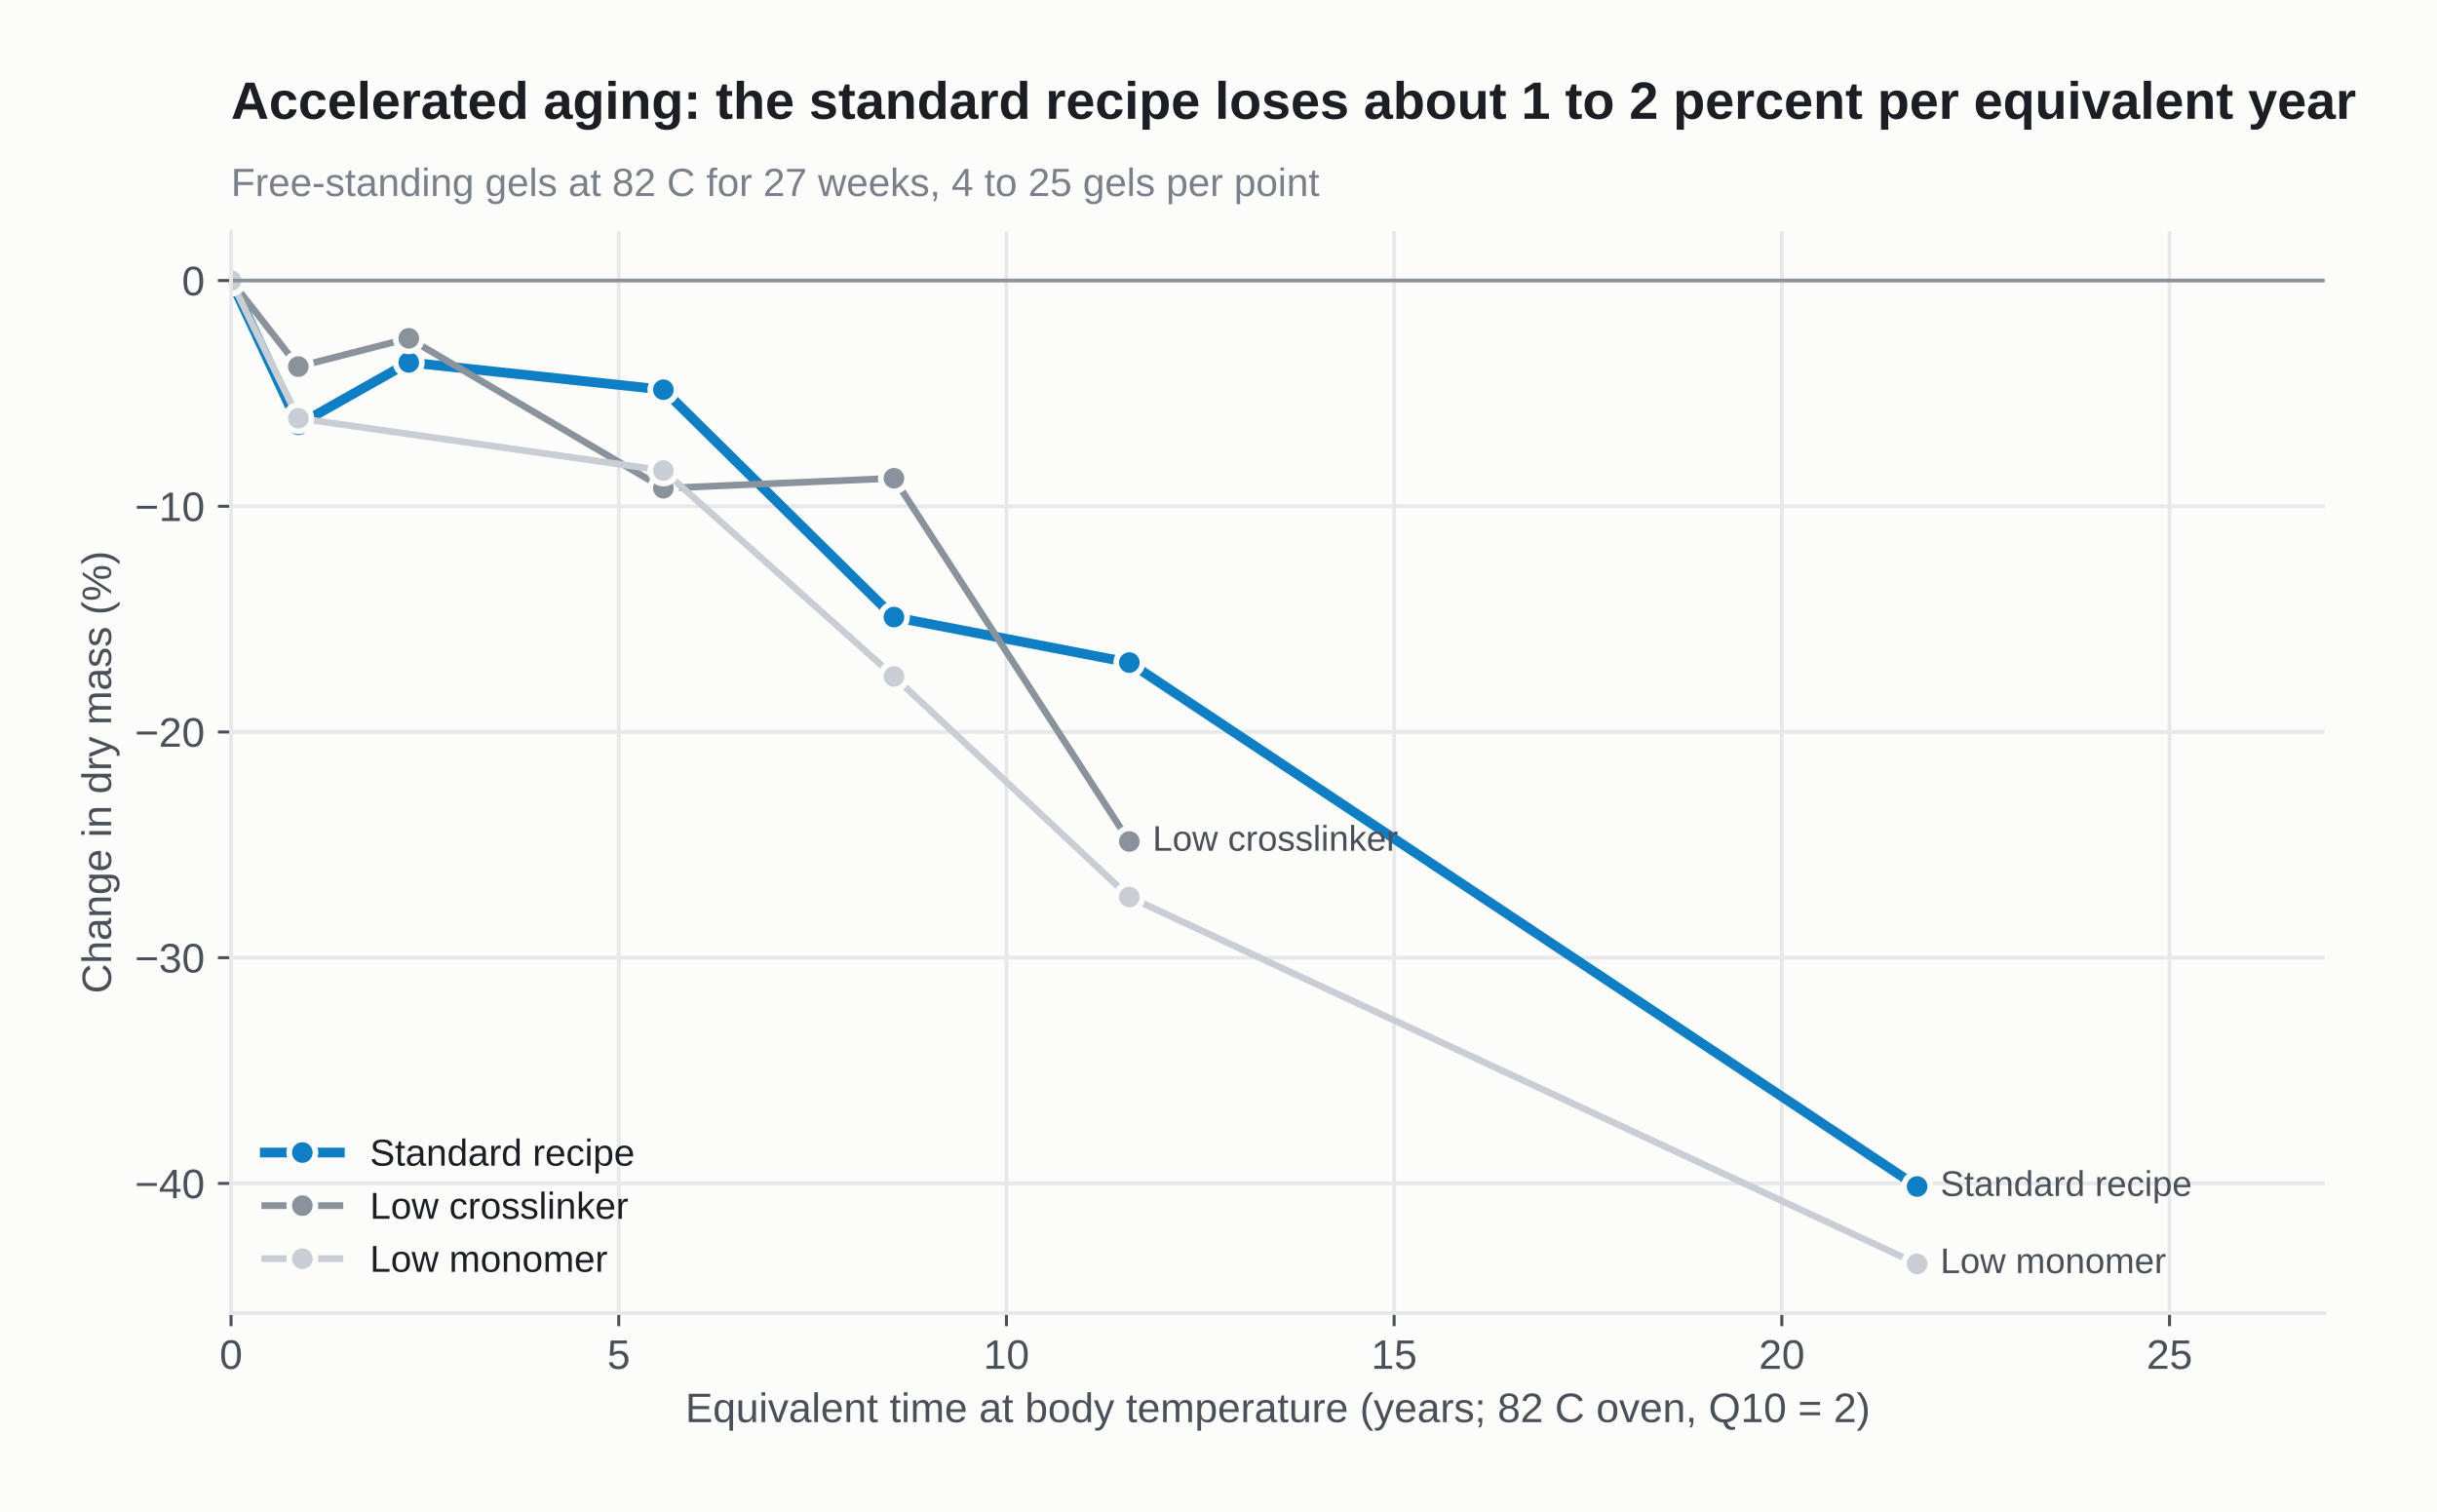
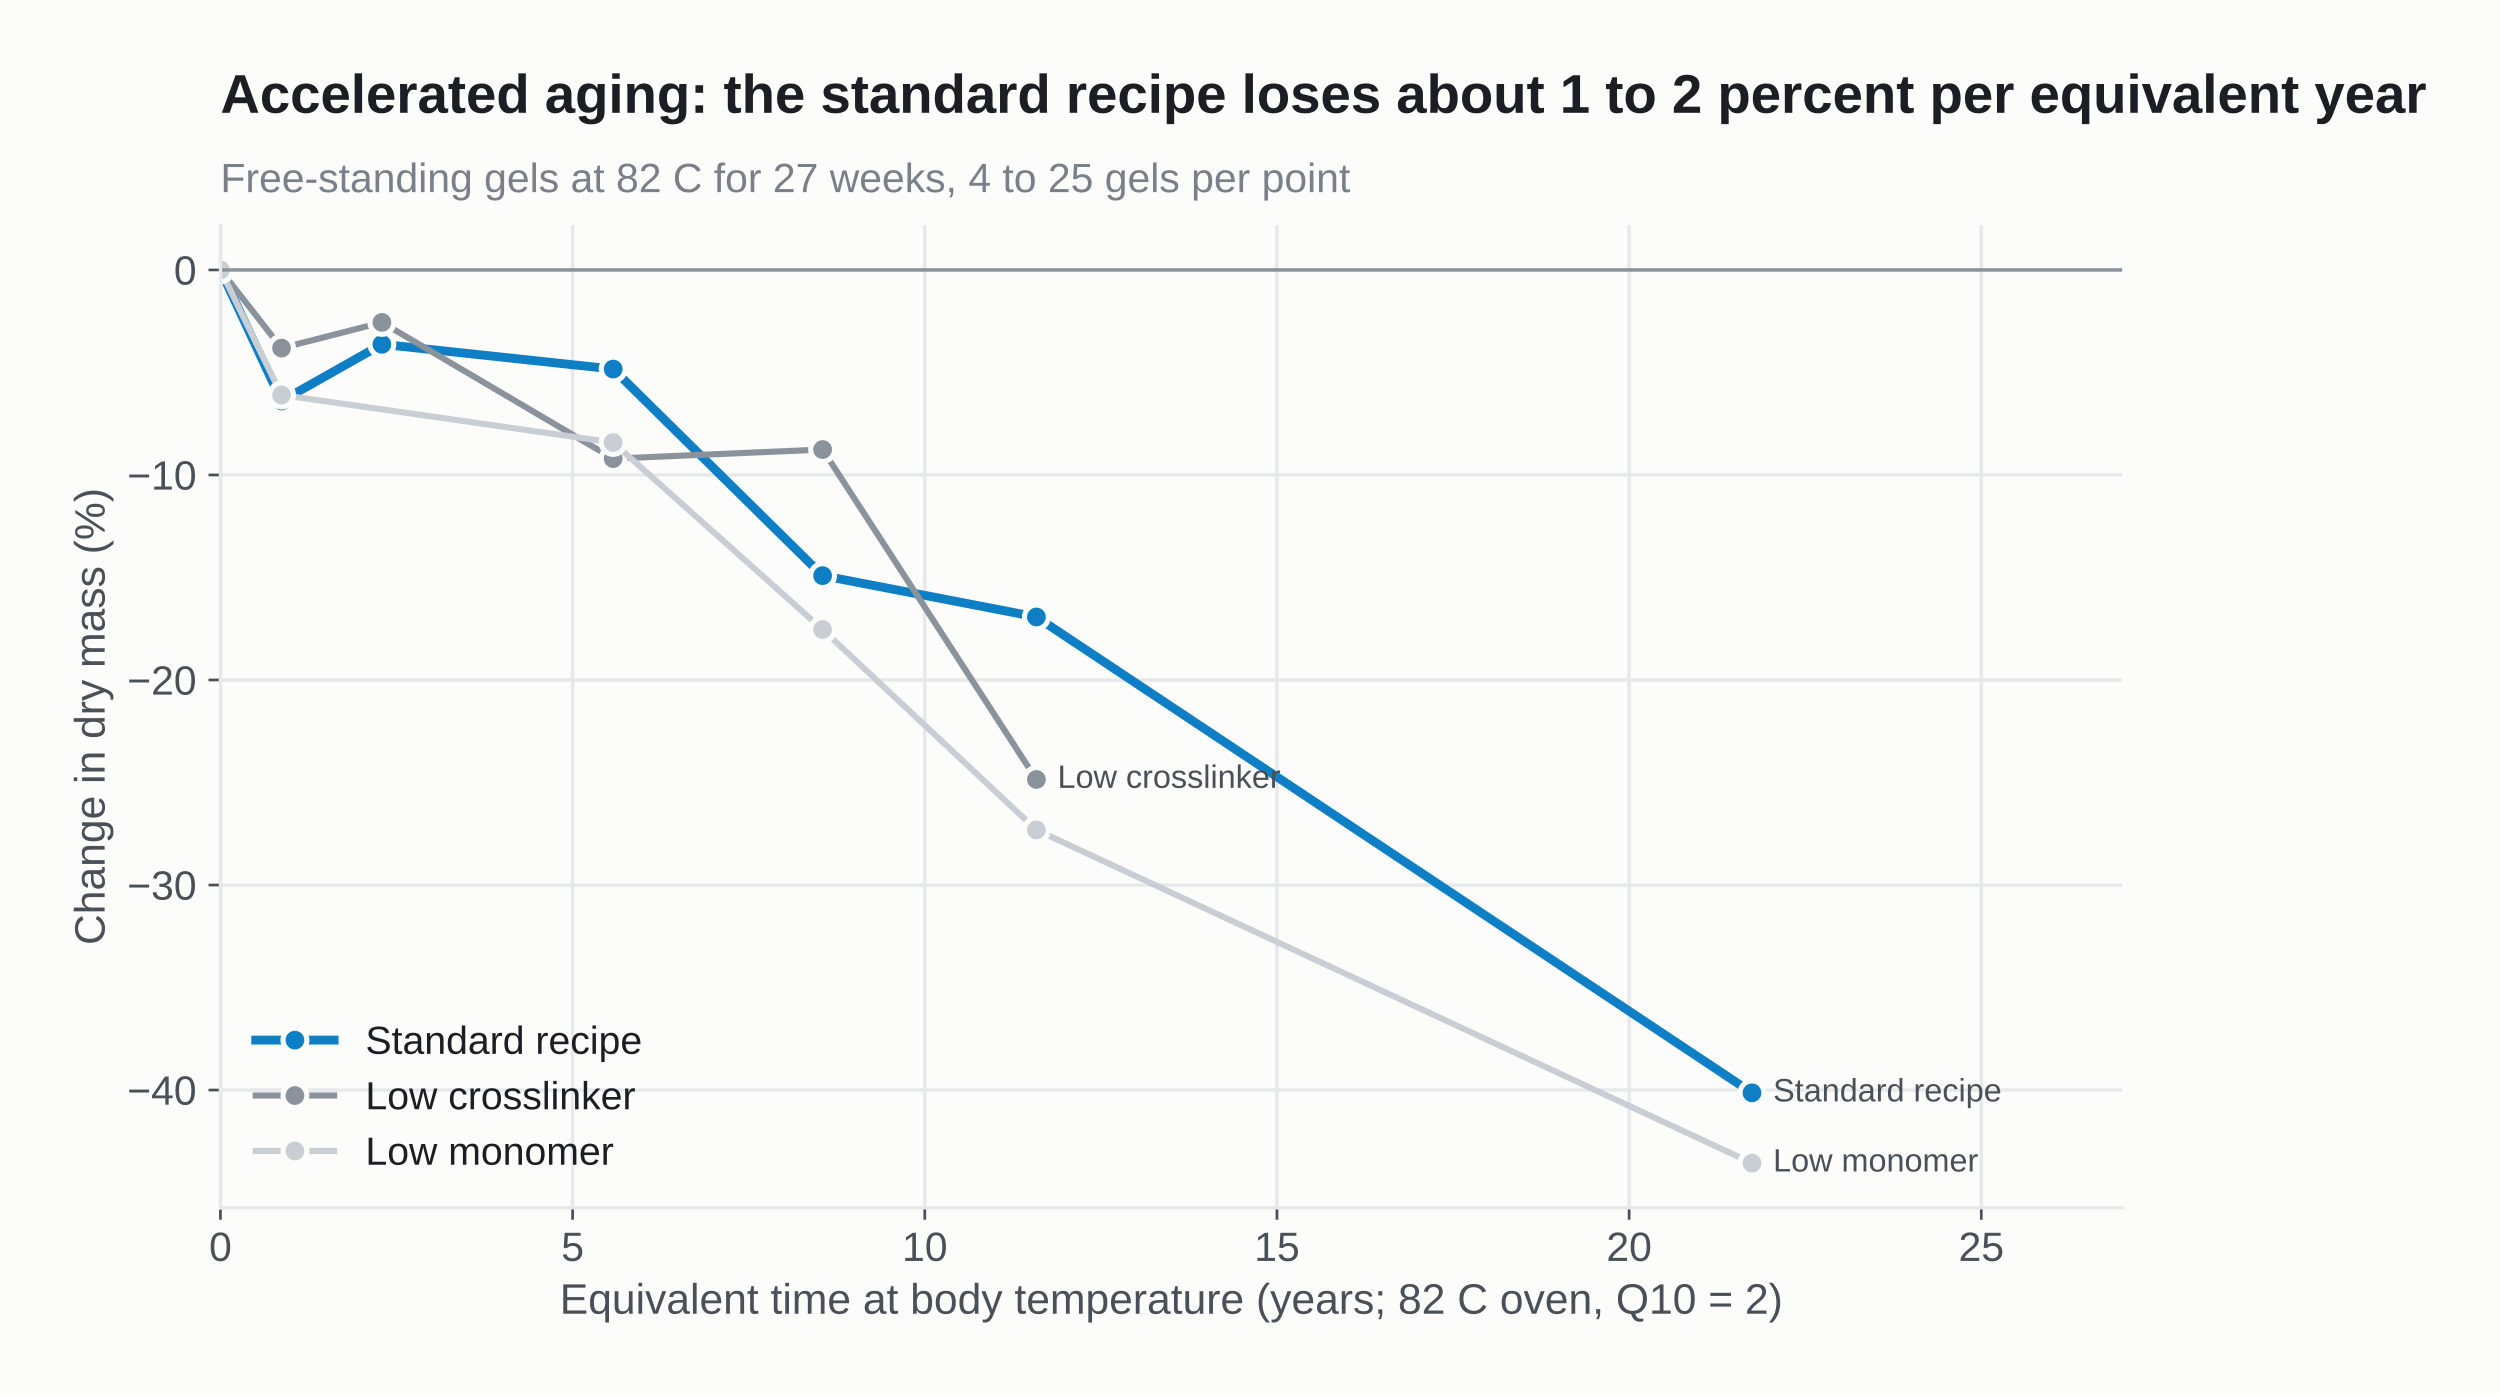
- <svg xmlns="http://www.w3.org/2000/svg" xmlns:xlink="http://www.w3.org/1999/xlink" width="649.541pt" height="402.94pt" viewBox="0 0 649.541 402.94" version="1.1">
+ <svg xmlns="http://www.w3.org/2000/svg" xmlns:xlink="http://www.w3.org/1999/xlink" width="733.553pt" height="409.701pt" viewBox="0 0 733.553 409.701" version="1.1">
  <defs>
    <style type="text/css">*{stroke-linejoin: round; stroke-linecap: butt}</style>
  </defs>
  <g id="figure_1">
    <g id="patch_1">
-       <path d="M 0 402.94  L 649.541 402.94  L 649.541 0  L 0 0  z " style="fill: #fcfcfb" />
+       <path d="M -0 409.701  L 733.553 409.701  L 733.553 0  L -0 0  z " style="fill: #fcfcfb" />
    </g>
    <g id="axes_1">
      <g id="patch_2">
-         <path d="M 61.582 349.95  L 619.582 349.95  L 619.582 61.663  L 61.582 61.663  z " style="fill: #fcfcfb" />
+         <path d="M 64.685 354.388  L 622.685 354.388  L 622.685 66.1  L 64.685 66.1  z " style="fill: #fcfcfb" />
      </g>
      <g id="matplotlib.axis_1">
        <g id="xtick_1">
          <g id="line2d_1">
-             <path d="M 61.582 349.95  L 61.582 61.663  " clip-path="url(#pcc059d5205)" style="fill: none; stroke: #e6e8ea; stroke-linecap: square" />
+             <path d="M 64.685 354.388  L 64.685 66.1  " clip-path="url(#pb4390d1ecc)" style="fill: none; stroke: #e6e8ea; stroke-linecap: square" />
          </g>
          <g id="line2d_2">
            <defs>
-               <path id="me075f6d289" d="M 0 0  L 0 3.5  " style="stroke: #4a5058; stroke-width: 0.8" />
+               <path id="m19b8207404" d="M 0 0  L 0 3.5  " style="stroke: #4a5058; stroke-width: 0.8" />
            </defs>
            <g>
-               <use xlink:href="#me075f6d289" x="61.582" y="349.95" style="fill: #4a5058; stroke: #4a5058; stroke-width: 0.8" />
+               <use xlink:href="#m19b8207404" x="64.685" y="354.388" style="fill: #4a5058; stroke: #4a5058; stroke-width: 0.8" />
            </g>
          </g>
          <g id="text_1">
-             <text style="fill: #4a5058; font: 11px 'Arial'; text-anchor: middle" x="61.582" y="364.824" transform="rotate(-0 61.58156 364.8241)">0</text>
+             <text style="fill: #4a5058; font: 12px 'Arial'; text-anchor: middle" x="64.685" y="369.977" transform="rotate(-0 64.68547 369.9774)">0</text>
          </g>
        </g>
        <g id="xtick_2">
          <g id="line2d_3">
-             <path d="M 164.915 349.95  L 164.915 61.663  " clip-path="url(#pcc059d5205)" style="fill: none; stroke: #e6e8ea; stroke-linecap: square" />
+             <path d="M 168.019 354.388  L 168.019 66.1  " clip-path="url(#pb4390d1ecc)" style="fill: none; stroke: #e6e8ea; stroke-linecap: square" />
          </g>
          <g id="line2d_4">
            <g>
-               <use xlink:href="#me075f6d289" x="164.915" y="349.95" style="fill: #4a5058; stroke: #4a5058; stroke-width: 0.8" />
+               <use xlink:href="#m19b8207404" x="168.019" y="354.388" style="fill: #4a5058; stroke: #4a5058; stroke-width: 0.8" />
            </g>
          </g>
          <g id="text_2">
-             <text style="fill: #4a5058; font: 11px 'Arial'; text-anchor: middle" x="164.915" y="364.824" transform="rotate(-0 164.9149 364.8241)">5</text>
+             <text style="fill: #4a5058; font: 12px 'Arial'; text-anchor: middle" x="168.019" y="369.977" transform="rotate(-0 168.0188 369.9774)">5</text>
          </g>
        </g>
        <g id="xtick_3">
          <g id="line2d_5">
-             <path d="M 268.248 349.95  L 268.248 61.663  " clip-path="url(#pcc059d5205)" style="fill: none; stroke: #e6e8ea; stroke-linecap: square" />
+             <path d="M 271.352 354.388  L 271.352 66.1  " clip-path="url(#pb4390d1ecc)" style="fill: none; stroke: #e6e8ea; stroke-linecap: square" />
          </g>
          <g id="line2d_6">
            <g>
-               <use xlink:href="#me075f6d289" x="268.248" y="349.95" style="fill: #4a5058; stroke: #4a5058; stroke-width: 0.8" />
+               <use xlink:href="#m19b8207404" x="271.352" y="354.388" style="fill: #4a5058; stroke: #4a5058; stroke-width: 0.8" />
            </g>
          </g>
          <g id="text_3">
-             <text style="fill: #4a5058; font: 11px 'Arial'; text-anchor: middle" x="268.248" y="364.824" transform="rotate(-0 268.2482 364.8241)">10</text>
+             <text style="fill: #4a5058; font: 12px 'Arial'; text-anchor: middle" x="271.352" y="369.977" transform="rotate(-0 271.3521 369.9774)">10</text>
          </g>
        </g>
        <g id="xtick_4">
          <g id="line2d_7">
-             <path d="M 371.582 349.95  L 371.582 61.663  " clip-path="url(#pcc059d5205)" style="fill: none; stroke: #e6e8ea; stroke-linecap: square" />
+             <path d="M 374.685 354.388  L 374.685 66.1  " clip-path="url(#pb4390d1ecc)" style="fill: none; stroke: #e6e8ea; stroke-linecap: square" />
          </g>
          <g id="line2d_8">
            <g>
-               <use xlink:href="#me075f6d289" x="371.582" y="349.95" style="fill: #4a5058; stroke: #4a5058; stroke-width: 0.8" />
+               <use xlink:href="#m19b8207404" x="374.685" y="354.388" style="fill: #4a5058; stroke: #4a5058; stroke-width: 0.8" />
            </g>
          </g>
          <g id="text_4">
-             <text style="fill: #4a5058; font: 11px 'Arial'; text-anchor: middle" x="371.582" y="364.824" transform="rotate(-0 371.5816 364.8241)">15</text>
+             <text style="fill: #4a5058; font: 12px 'Arial'; text-anchor: middle" x="374.685" y="369.977" transform="rotate(-0 374.6855 369.9774)">15</text>
          </g>
        </g>
        <g id="xtick_5">
          <g id="line2d_9">
-             <path d="M 474.915 349.95  L 474.915 61.663  " clip-path="url(#pcc059d5205)" style="fill: none; stroke: #e6e8ea; stroke-linecap: square" />
+             <path d="M 478.019 354.388  L 478.019 66.1  " clip-path="url(#pb4390d1ecc)" style="fill: none; stroke: #e6e8ea; stroke-linecap: square" />
          </g>
          <g id="line2d_10">
            <g>
-               <use xlink:href="#me075f6d289" x="474.915" y="349.95" style="fill: #4a5058; stroke: #4a5058; stroke-width: 0.8" />
+               <use xlink:href="#m19b8207404" x="478.019" y="354.388" style="fill: #4a5058; stroke: #4a5058; stroke-width: 0.8" />
            </g>
          </g>
          <g id="text_5">
-             <text style="fill: #4a5058; font: 11px 'Arial'; text-anchor: middle" x="474.915" y="364.824" transform="rotate(-0 474.9149 364.8241)">20</text>
+             <text style="fill: #4a5058; font: 12px 'Arial'; text-anchor: middle" x="478.019" y="369.977" transform="rotate(-0 478.0188 369.9774)">20</text>
          </g>
        </g>
        <g id="xtick_6">
          <g id="line2d_11">
-             <path d="M 578.248 349.95  L 578.248 61.663  " clip-path="url(#pcc059d5205)" style="fill: none; stroke: #e6e8ea; stroke-linecap: square" />
+             <path d="M 581.352 354.388  L 581.352 66.1  " clip-path="url(#pb4390d1ecc)" style="fill: none; stroke: #e6e8ea; stroke-linecap: square" />
          </g>
          <g id="line2d_12">
            <g>
-               <use xlink:href="#me075f6d289" x="578.248" y="349.95" style="fill: #4a5058; stroke: #4a5058; stroke-width: 0.8" />
+               <use xlink:href="#m19b8207404" x="581.352" y="354.388" style="fill: #4a5058; stroke: #4a5058; stroke-width: 0.8" />
            </g>
          </g>
          <g id="text_6">
-             <text style="fill: #4a5058; font: 11px 'Arial'; text-anchor: middle" x="578.248" y="364.824" transform="rotate(-0 578.2482 364.8241)">25</text>
+             <text style="fill: #4a5058; font: 12px 'Arial'; text-anchor: middle" x="581.352" y="369.977" transform="rotate(-0 581.3521 369.9774)">25</text>
          </g>
        </g>
        <g id="text_7">
-           <text style="fill: #4a5058; font: 11px 'Arial'; text-anchor: middle" x="340.582" y="379.025" transform="rotate(-0 340.5816 379.0249)">Equivalent time at body temperature (years; 82 C oven, Q10 = 2)</text>
+           <text style="fill: #4a5058; font: 12.5px 'Arial'; text-anchor: middle" x="343.685" y="385.47" transform="rotate(-0 343.6855 385.4698)">Equivalent time at body temperature (years; 82 C oven, Q10 = 2)</text>
        </g>
      </g>
      <g id="matplotlib.axis_2">
        <g id="ytick_1">
          <g id="line2d_13">
-             <path d="M 61.582 315.402  L 619.582 315.402  " clip-path="url(#pcc059d5205)" style="fill: none; stroke: #e6e8ea; stroke-linecap: square" />
+             <path d="M 64.685 319.839  L 622.685 319.839  " clip-path="url(#pb4390d1ecc)" style="fill: none; stroke: #e6e8ea; stroke-linecap: square" />
          </g>
          <g id="line2d_14">
            <defs>
-               <path id="md265ac51d8" d="M 0 0  L -3.5 0  " style="stroke: #4a5058; stroke-width: 0.8" />
+               <path id="m0502c6ceff" d="M 0 0  L -3.5 0  " style="stroke: #4a5058; stroke-width: 0.8" />
            </defs>
            <g>
-               <use xlink:href="#md265ac51d8" x="61.582" y="315.402" style="fill: #4a5058; stroke: #4a5058; stroke-width: 0.8" />
+               <use xlink:href="#m0502c6ceff" x="64.685" y="319.839" style="fill: #4a5058; stroke: #4a5058; stroke-width: 0.8" />
            </g>
          </g>
          <g id="text_8">
-             <text style="fill: #4a5058; font: 11px 'Arial'; text-anchor: end" x="54.582" y="319.338" transform="rotate(-0 54.58156 319.3384)">−40</text>
+             <text style="fill: #4a5058; font: 12px 'Arial'; text-anchor: end" x="57.685" y="324.134" transform="rotate(-0 57.68547 324.1337)">−40</text>
          </g>
        </g>
        <g id="ytick_2">
          <g id="line2d_15">
-             <path d="M 61.582 255.243  L 619.582 255.243  " clip-path="url(#pcc059d5205)" style="fill: none; stroke: #e6e8ea; stroke-linecap: square" />
+             <path d="M 64.685 259.68  L 622.685 259.68  " clip-path="url(#pb4390d1ecc)" style="fill: none; stroke: #e6e8ea; stroke-linecap: square" />
          </g>
          <g id="line2d_16">
            <g>
-               <use xlink:href="#md265ac51d8" x="61.582" y="255.243" style="fill: #4a5058; stroke: #4a5058; stroke-width: 0.8" />
+               <use xlink:href="#m0502c6ceff" x="64.685" y="259.68" style="fill: #4a5058; stroke: #4a5058; stroke-width: 0.8" />
            </g>
          </g>
          <g id="text_9">
-             <text style="fill: #4a5058; font: 11px 'Arial'; text-anchor: end" x="54.582" y="259.18" transform="rotate(-0 54.58156 259.1796)">−30</text>
+             <text style="fill: #4a5058; font: 12px 'Arial'; text-anchor: end" x="57.685" y="263.975" transform="rotate(-0 57.68547 263.975)">−30</text>
          </g>
        </g>
        <g id="ytick_3">
          <g id="line2d_17">
-             <path d="M 61.582 195.084  L 619.582 195.084  " clip-path="url(#pcc059d5205)" style="fill: none; stroke: #e6e8ea; stroke-linecap: square" />
+             <path d="M 64.685 199.522  L 622.685 199.522  " clip-path="url(#pb4390d1ecc)" style="fill: none; stroke: #e6e8ea; stroke-linecap: square" />
          </g>
          <g id="line2d_18">
            <g>
-               <use xlink:href="#md265ac51d8" x="61.582" y="195.084" style="fill: #4a5058; stroke: #4a5058; stroke-width: 0.8" />
+               <use xlink:href="#m0502c6ceff" x="64.685" y="199.522" style="fill: #4a5058; stroke: #4a5058; stroke-width: 0.8" />
            </g>
          </g>
          <g id="text_10">
-             <text style="fill: #4a5058; font: 11px 'Arial'; text-anchor: end" x="54.582" y="199.021" transform="rotate(-0 54.58156 199.0208)">−20</text>
+             <text style="fill: #4a5058; font: 12px 'Arial'; text-anchor: end" x="57.685" y="203.816" transform="rotate(-0 57.68547 203.8162)">−20</text>
          </g>
        </g>
        <g id="ytick_4">
          <g id="line2d_19">
-             <path d="M 61.582 134.925  L 619.582 134.925  " clip-path="url(#pcc059d5205)" style="fill: none; stroke: #e6e8ea; stroke-linecap: square" />
+             <path d="M 64.685 139.363  L 622.685 139.363  " clip-path="url(#pb4390d1ecc)" style="fill: none; stroke: #e6e8ea; stroke-linecap: square" />
          </g>
          <g id="line2d_20">
            <g>
-               <use xlink:href="#md265ac51d8" x="61.582" y="134.925" style="fill: #4a5058; stroke: #4a5058; stroke-width: 0.8" />
+               <use xlink:href="#m0502c6ceff" x="64.685" y="139.363" style="fill: #4a5058; stroke: #4a5058; stroke-width: 0.8" />
            </g>
          </g>
          <g id="text_11">
-             <text style="fill: #4a5058; font: 11px 'Arial'; text-anchor: end" x="54.582" y="138.862" transform="rotate(-0 54.58156 138.8621)">−10</text>
+             <text style="fill: #4a5058; font: 12px 'Arial'; text-anchor: end" x="57.685" y="143.657" transform="rotate(-0 57.68547 143.6575)">−10</text>
          </g>
        </g>
        <g id="ytick_5">
          <g id="line2d_21">
-             <path d="M 61.582 74.766  L 619.582 74.766  " clip-path="url(#pcc059d5205)" style="fill: none; stroke: #e6e8ea; stroke-linecap: square" />
+             <path d="M 64.685 79.204  L 622.685 79.204  " clip-path="url(#pb4390d1ecc)" style="fill: none; stroke: #e6e8ea; stroke-linecap: square" />
          </g>
          <g id="line2d_22">
            <g>
-               <use xlink:href="#md265ac51d8" x="61.582" y="74.766" style="fill: #4a5058; stroke: #4a5058; stroke-width: 0.8" />
+               <use xlink:href="#m0502c6ceff" x="64.685" y="79.204" style="fill: #4a5058; stroke: #4a5058; stroke-width: 0.8" />
            </g>
          </g>
          <g id="text_12">
-             <text style="fill: #4a5058; font: 11px 'Arial'; text-anchor: end" x="54.582" y="78.703" transform="rotate(-0 54.58156 78.7033)">0</text>
+             <text style="fill: #4a5058; font: 12px 'Arial'; text-anchor: end" x="57.685" y="83.499" transform="rotate(-0 57.68547 83.49869)">0</text>
          </g>
        </g>
        <g id="text_13">
-           <text style="fill: #4a5058; font: 11px 'Arial'; text-anchor: middle" x="29.608" y="205.806" transform="rotate(-90 29.60766 205.8065)">Change in dry mass (%)</text>
+           <text style="fill: #4a5058; font: 12.5px 'Arial'; text-anchor: middle" x="30.7" y="210.244" transform="rotate(-90 30.69961 210.244)">Change in dry mass (%)</text>
        </g>
      </g>
      <g id="line2d_23">
-         <path d="M 61.582 74.766  L 79.506 113.21  L 108.953 96.586  L 176.809 103.859  L 238.264 164.468  L 301 176.59  L 510.97 316.226  " clip-path="url(#pcc059d5205)" style="fill: none; stroke: #0e7fc4; stroke-width: 2.6; stroke-linecap: square" />
+         <path d="M 64.685 79.204  L 82.61 117.647  L 112.057 101.023  L 179.913 108.296  L 241.368 168.905  L 304.103 181.027  L 514.074 320.664  " clip-path="url(#pb4390d1ecc)" style="fill: none; stroke: #0e7fc4; stroke-width: 2.6; stroke-linecap: square" />
        <defs>
-           <path id="m02091a0a14" d="M 0 3.5  C 0.928 3.5 1.819 3.131 2.475 2.475  C 3.131 1.819 3.5 0.928 3.5 0  C 3.5 -0.928 3.131 -1.819 2.475 -2.475  C 1.819 -3.131 0.928 -3.5 0 -3.5  C -0.928 -3.5 -1.819 -3.131 -2.475 -2.475  C -3.131 -1.819 -3.5 -0.928 -3.5 0  C -3.5 0.928 -3.131 1.819 -2.475 2.475  C -1.819 3.131 -0.928 3.5 0 3.5  z " style="stroke: #fcfcfb; stroke-width: 1.5" />
+           <path id="m05bbb55f09" d="M 0 3.5  C 0.928 3.5 1.819 3.131 2.475 2.475  C 3.131 1.819 3.5 0.928 3.5 0  C 3.5 -0.928 3.131 -1.819 2.475 -2.475  C 1.819 -3.131 0.928 -3.5 0 -3.5  C -0.928 -3.5 -1.819 -3.131 -2.475 -2.475  C -3.131 -1.819 -3.5 -0.928 -3.5 0  C -3.5 0.928 -3.131 1.819 -2.475 2.475  C -1.819 3.131 -0.928 3.5 0 3.5  z " style="stroke: #fcfcfb; stroke-width: 1.5" />
        </defs>
-         <g clip-path="url(#pcc059d5205)">
-           <use xlink:href="#m02091a0a14" x="61.582" y="74.766" style="fill: #0e7fc4; stroke: #fcfcfb; stroke-width: 1.5" />
-           <use xlink:href="#m02091a0a14" x="79.506" y="113.21" style="fill: #0e7fc4; stroke: #fcfcfb; stroke-width: 1.5" />
-           <use xlink:href="#m02091a0a14" x="108.953" y="96.586" style="fill: #0e7fc4; stroke: #fcfcfb; stroke-width: 1.5" />
-           <use xlink:href="#m02091a0a14" x="176.809" y="103.859" style="fill: #0e7fc4; stroke: #fcfcfb; stroke-width: 1.5" />
-           <use xlink:href="#m02091a0a14" x="238.264" y="164.468" style="fill: #0e7fc4; stroke: #fcfcfb; stroke-width: 1.5" />
-           <use xlink:href="#m02091a0a14" x="301" y="176.59" style="fill: #0e7fc4; stroke: #fcfcfb; stroke-width: 1.5" />
-           <use xlink:href="#m02091a0a14" x="510.97" y="316.226" style="fill: #0e7fc4; stroke: #fcfcfb; stroke-width: 1.5" />
+         <g clip-path="url(#pb4390d1ecc)">
+           <use xlink:href="#m05bbb55f09" x="64.685" y="79.204" style="fill: #0e7fc4; stroke: #fcfcfb; stroke-width: 1.5" />
+           <use xlink:href="#m05bbb55f09" x="82.61" y="117.647" style="fill: #0e7fc4; stroke: #fcfcfb; stroke-width: 1.5" />
+           <use xlink:href="#m05bbb55f09" x="112.057" y="101.023" style="fill: #0e7fc4; stroke: #fcfcfb; stroke-width: 1.5" />
+           <use xlink:href="#m05bbb55f09" x="179.913" y="108.296" style="fill: #0e7fc4; stroke: #fcfcfb; stroke-width: 1.5" />
+           <use xlink:href="#m05bbb55f09" x="241.368" y="168.905" style="fill: #0e7fc4; stroke: #fcfcfb; stroke-width: 1.5" />
+           <use xlink:href="#m05bbb55f09" x="304.103" y="181.027" style="fill: #0e7fc4; stroke: #fcfcfb; stroke-width: 1.5" />
+           <use xlink:href="#m05bbb55f09" x="514.074" y="320.664" style="fill: #0e7fc4; stroke: #fcfcfb; stroke-width: 1.5" />
        </g>
      </g>
      <g id="line2d_24">
-         <path d="M 61.582 74.766  L 79.506 97.711  L 108.953 90.161  L 176.809 130.129  L 238.264 127.465  L 301 224.275  " clip-path="url(#pcc059d5205)" style="fill: none; stroke: #8a929b; stroke-width: 1.8; stroke-linecap: square" />
+         <path d="M 64.685 79.204  L 82.61 102.148  L 112.057 94.599  L 179.913 134.567  L 241.368 131.902  L 304.103 228.713  " clip-path="url(#pb4390d1ecc)" style="fill: none; stroke: #8a929b; stroke-width: 1.8; stroke-linecap: square" />
        <defs>
-           <path id="m4ab466ef59" d="M 0 3.5  C 0.928 3.5 1.819 3.131 2.475 2.475  C 3.131 1.819 3.5 0.928 3.5 0  C 3.5 -0.928 3.131 -1.819 2.475 -2.475  C 1.819 -3.131 0.928 -3.5 0 -3.5  C -0.928 -3.5 -1.819 -3.131 -2.475 -2.475  C -3.131 -1.819 -3.5 -0.928 -3.5 0  C -3.5 0.928 -3.131 1.819 -2.475 2.475  C -1.819 3.131 -0.928 3.5 0 3.5  z " style="stroke: #fcfcfb; stroke-width: 1.5" />
+           <path id="m38115ea0af" d="M 0 3.5  C 0.928 3.5 1.819 3.131 2.475 2.475  C 3.131 1.819 3.5 0.928 3.5 0  C 3.5 -0.928 3.131 -1.819 2.475 -2.475  C 1.819 -3.131 0.928 -3.5 0 -3.5  C -0.928 -3.5 -1.819 -3.131 -2.475 -2.475  C -3.131 -1.819 -3.5 -0.928 -3.5 0  C -3.5 0.928 -3.131 1.819 -2.475 2.475  C -1.819 3.131 -0.928 3.5 0 3.5  z " style="stroke: #fcfcfb; stroke-width: 1.5" />
        </defs>
-         <g clip-path="url(#pcc059d5205)">
-           <use xlink:href="#m4ab466ef59" x="61.582" y="74.766" style="fill: #8a929b; stroke: #fcfcfb; stroke-width: 1.5" />
-           <use xlink:href="#m4ab466ef59" x="79.506" y="97.711" style="fill: #8a929b; stroke: #fcfcfb; stroke-width: 1.5" />
-           <use xlink:href="#m4ab466ef59" x="108.953" y="90.161" style="fill: #8a929b; stroke: #fcfcfb; stroke-width: 1.5" />
-           <use xlink:href="#m4ab466ef59" x="176.809" y="130.129" style="fill: #8a929b; stroke: #fcfcfb; stroke-width: 1.5" />
-           <use xlink:href="#m4ab466ef59" x="238.264" y="127.465" style="fill: #8a929b; stroke: #fcfcfb; stroke-width: 1.5" />
-           <use xlink:href="#m4ab466ef59" x="301" y="224.275" style="fill: #8a929b; stroke: #fcfcfb; stroke-width: 1.5" />
+         <g clip-path="url(#pb4390d1ecc)">
+           <use xlink:href="#m38115ea0af" x="64.685" y="79.204" style="fill: #8a929b; stroke: #fcfcfb; stroke-width: 1.5" />
+           <use xlink:href="#m38115ea0af" x="82.61" y="102.148" style="fill: #8a929b; stroke: #fcfcfb; stroke-width: 1.5" />
+           <use xlink:href="#m38115ea0af" x="112.057" y="94.599" style="fill: #8a929b; stroke: #fcfcfb; stroke-width: 1.5" />
+           <use xlink:href="#m38115ea0af" x="179.913" y="134.567" style="fill: #8a929b; stroke: #fcfcfb; stroke-width: 1.5" />
+           <use xlink:href="#m38115ea0af" x="241.368" y="131.902" style="fill: #8a929b; stroke: #fcfcfb; stroke-width: 1.5" />
+           <use xlink:href="#m38115ea0af" x="304.103" y="228.713" style="fill: #8a929b; stroke: #fcfcfb; stroke-width: 1.5" />
        </g>
      </g>
      <g id="line2d_25">
-         <path d="M 61.582 74.766  L 79.506 111.47  L 176.809 125.397  L 238.264 180.288  L 301 239.07  L 510.97 336.846  " clip-path="url(#pcc059d5205)" style="fill: none; stroke: #c9ced4; stroke-width: 1.8; stroke-linecap: square" />
+         <path d="M 64.685 79.204  L 82.61 115.907  L 179.913 129.835  L 241.368 184.726  L 304.103 243.508  L 514.074 341.284  " clip-path="url(#pb4390d1ecc)" style="fill: none; stroke: #c9ced4; stroke-width: 1.8; stroke-linecap: square" />
        <defs>
-           <path id="mb6b4fca8a7" d="M 0 3.5  C 0.928 3.5 1.819 3.131 2.475 2.475  C 3.131 1.819 3.5 0.928 3.5 0  C 3.5 -0.928 3.131 -1.819 2.475 -2.475  C 1.819 -3.131 0.928 -3.5 0 -3.5  C -0.928 -3.5 -1.819 -3.131 -2.475 -2.475  C -3.131 -1.819 -3.5 -0.928 -3.5 0  C -3.5 0.928 -3.131 1.819 -2.475 2.475  C -1.819 3.131 -0.928 3.5 0 3.5  z " style="stroke: #fcfcfb; stroke-width: 1.5" />
+           <path id="m101bcaba4b" d="M 0 3.5  C 0.928 3.5 1.819 3.131 2.475 2.475  C 3.131 1.819 3.5 0.928 3.5 0  C 3.5 -0.928 3.131 -1.819 2.475 -2.475  C 1.819 -3.131 0.928 -3.5 0 -3.5  C -0.928 -3.5 -1.819 -3.131 -2.475 -2.475  C -3.131 -1.819 -3.5 -0.928 -3.5 0  C -3.5 0.928 -3.131 1.819 -2.475 2.475  C -1.819 3.131 -0.928 3.5 0 3.5  z " style="stroke: #fcfcfb; stroke-width: 1.5" />
        </defs>
-         <g clip-path="url(#pcc059d5205)">
-           <use xlink:href="#mb6b4fca8a7" x="61.582" y="74.766" style="fill: #c9ced4; stroke: #fcfcfb; stroke-width: 1.5" />
-           <use xlink:href="#mb6b4fca8a7" x="79.506" y="111.47" style="fill: #c9ced4; stroke: #fcfcfb; stroke-width: 1.5" />
-           <use xlink:href="#mb6b4fca8a7" x="176.809" y="125.397" style="fill: #c9ced4; stroke: #fcfcfb; stroke-width: 1.5" />
-           <use xlink:href="#mb6b4fca8a7" x="238.264" y="180.288" style="fill: #c9ced4; stroke: #fcfcfb; stroke-width: 1.5" />
-           <use xlink:href="#mb6b4fca8a7" x="301" y="239.07" style="fill: #c9ced4; stroke: #fcfcfb; stroke-width: 1.5" />
-           <use xlink:href="#mb6b4fca8a7" x="510.97" y="336.846" style="fill: #c9ced4; stroke: #fcfcfb; stroke-width: 1.5" />
+         <g clip-path="url(#pb4390d1ecc)">
+           <use xlink:href="#m101bcaba4b" x="64.685" y="79.204" style="fill: #c9ced4; stroke: #fcfcfb; stroke-width: 1.5" />
+           <use xlink:href="#m101bcaba4b" x="82.61" y="115.907" style="fill: #c9ced4; stroke: #fcfcfb; stroke-width: 1.5" />
+           <use xlink:href="#m101bcaba4b" x="179.913" y="129.835" style="fill: #c9ced4; stroke: #fcfcfb; stroke-width: 1.5" />
+           <use xlink:href="#m101bcaba4b" x="241.368" y="184.726" style="fill: #c9ced4; stroke: #fcfcfb; stroke-width: 1.5" />
+           <use xlink:href="#m101bcaba4b" x="304.103" y="243.508" style="fill: #c9ced4; stroke: #fcfcfb; stroke-width: 1.5" />
+           <use xlink:href="#m101bcaba4b" x="514.074" y="341.284" style="fill: #c9ced4; stroke: #fcfcfb; stroke-width: 1.5" />
        </g>
      </g>
      <g id="line2d_26">
-         <path d="M 61.582 74.766  L 619.582 74.766  " clip-path="url(#pcc059d5205)" style="fill: none; stroke: #8a929b; stroke-linecap: square" />
+         <path d="M 64.685 79.204  L 622.685 79.204  " clip-path="url(#pb4390d1ecc)" style="fill: none; stroke: #8a929b; stroke-linecap: square" />
      </g>
      <g id="patch_3">
-         <path d="M 61.582 349.95  L 61.582 61.663  " style="fill: none; stroke: #e6e8ea; stroke-linejoin: miter; stroke-linecap: square" />
+         <path d="M 64.685 354.388  L 64.685 66.1  " style="fill: none; stroke: #e6e8ea; stroke-linejoin: miter; stroke-linecap: square" />
      </g>
      <g id="patch_4">
-         <path d="M 61.582 349.95  L 619.582 349.95  " style="fill: none; stroke: #e6e8ea; stroke-linejoin: miter; stroke-linecap: square" />
+         <path d="M 64.685 354.388  L 622.685 354.388  " style="fill: none; stroke: #e6e8ea; stroke-linejoin: miter; stroke-linecap: square" />
      </g>
      <g id="text_14">
-         <text style="fill: #4a5058; font: 9.5px 'Arial'; text-anchor: start" x="517.17" y="318.74" transform="rotate(-0 517.1704 318.74)">Standard recipe</text>
+         <text style="fill: #4a5058; font: 9.5px 'Arial'; text-anchor: start" x="520.274" y="323.177" transform="rotate(-0 520.2743 323.1775)">Standard recipe</text>
      </g>
      <g id="text_15">
-         <text style="fill: #4a5058; font: 9.5px 'Arial'; text-anchor: start" x="307.2" y="226.731" transform="rotate(-0 307.1996 226.7311)">Low crosslinker</text>
+         <text style="fill: #4a5058; font: 9.5px 'Arial'; text-anchor: start" x="310.303" y="231.169" transform="rotate(-0 310.3035 231.1686)">Low crosslinker</text>
      </g>
      <g id="text_16">
-         <text style="fill: #4a5058; font: 9.5px 'Arial'; text-anchor: start" x="517.17" y="339.302" transform="rotate(-0 517.1704 339.3024)">Low monomer</text>
+         <text style="fill: #4a5058; font: 9.5px 'Arial'; text-anchor: start" x="520.274" y="343.74" transform="rotate(-0 520.2743 343.7399)">Low monomer</text>
      </g>
      <g id="text_17">
-         <text style="fill: #7a8089; font: 10.5px 'Arial'; text-anchor: start" x="61.582" y="52.245" transform="rotate(-0 61.58156 52.24538)">Free-standing gels at 82 C for 27 weeks, 4 to 25 gels per point</text>
+         <text style="fill: #7a8089; font: 12px 'Arial'; text-anchor: start" x="64.685" y="56.367" transform="rotate(-0 64.68547 56.36718)">Free-standing gels at 82 C for 27 weeks, 4 to 25 gels per point</text>
      </g>
      <g id="text_18">
-         <text style="fill: #1b1f24; font: 700 14px 'Arial'; text-anchor: start" x="61.582" y="31.663" transform="rotate(-0 61.58156 31.6625)">Accelerated aging: the standard recipe loses about 1 to 2 percent per equivalent year</text>
+         <text style="fill: #1b1f24; font: 700 16px 'Arial'; text-anchor: start" x="64.685" y="33.1" transform="rotate(-0 64.68547 33.1)">Accelerated aging: the standard recipe loses about 1 to 2 percent per equivalent year</text>
      </g>
      <g id="legend_1">
        <g id="line2d_27">
-           <path d="M 70.582 307.172  L 80.582 307.172  L 90.582 307.172  " style="fill: none; stroke: #0e7fc4; stroke-width: 2.6; stroke-linecap: square" />
+           <path d="M 75.035 305.193  L 86.535 305.193  L 98.035 305.193  " style="fill: none; stroke: #0e7fc4; stroke-width: 2.6; stroke-linecap: square" />
          <g>
-             <use xlink:href="#m02091a0a14" x="80.582" y="307.172" style="fill: #0e7fc4; stroke: #fcfcfb; stroke-width: 1.5" />
+             <use xlink:href="#m05bbb55f09" x="86.535" y="305.193" style="fill: #0e7fc4; stroke: #fcfcfb; stroke-width: 1.5" />
          </g>
        </g>
        <g id="text_19">
-           <text style="fill: #1b1f24; font: 10px 'Arial'; text-anchor: start" x="98.582" y="310.672" transform="rotate(-0 98.58156 310.6724)">Standard recipe</text>
+           <text style="fill: #1b1f24; font: 11.5px 'Arial'; text-anchor: start" x="107.235" y="309.218" transform="rotate(-0 107.2355 309.2182)">Standard recipe</text>
        </g>
        <g id="line2d_28">
-           <path d="M 70.582 321.318  L 80.582 321.318  L 90.582 321.318  " style="fill: none; stroke: #8a929b; stroke-width: 1.8; stroke-linecap: square" />
+           <path d="M 75.035 321.46  L 86.535 321.46  L 98.035 321.46  " style="fill: none; stroke: #8a929b; stroke-width: 1.8; stroke-linecap: square" />
          <g>
-             <use xlink:href="#m4ab466ef59" x="80.582" y="321.318" style="fill: #8a929b; stroke: #fcfcfb; stroke-width: 1.5" />
+             <use xlink:href="#m38115ea0af" x="86.535" y="321.46" style="fill: #8a929b; stroke: #fcfcfb; stroke-width: 1.5" />
          </g>
        </g>
        <g id="text_20">
-           <text style="fill: #1b1f24; font: 10px 'Arial'; text-anchor: start" x="98.582" y="324.818" transform="rotate(-0 98.58156 324.8177)">Low crosslinker</text>
+           <text style="fill: #1b1f24; font: 11.5px 'Arial'; text-anchor: start" x="107.235" y="325.485" transform="rotate(-0 107.2355 325.4853)">Low crosslinker</text>
        </g>
        <g id="line2d_29">
-           <path d="M 70.582 335.463  L 80.582 335.463  L 90.582 335.463  " style="fill: none; stroke: #c9ced4; stroke-width: 1.8; stroke-linecap: square" />
+           <path d="M 75.035 337.727  L 86.535 337.727  L 98.035 337.727  " style="fill: none; stroke: #c9ced4; stroke-width: 1.8; stroke-linecap: square" />
          <g>
-             <use xlink:href="#mb6b4fca8a7" x="80.582" y="335.463" style="fill: #c9ced4; stroke: #fcfcfb; stroke-width: 1.5" />
+             <use xlink:href="#m101bcaba4b" x="86.535" y="337.727" style="fill: #c9ced4; stroke: #fcfcfb; stroke-width: 1.5" />
          </g>
        </g>
        <g id="text_21">
-           <text style="fill: #1b1f24; font: 10px 'Arial'; text-anchor: start" x="98.582" y="338.963" transform="rotate(-0 98.58156 338.963)">Low monomer</text>
+           <text style="fill: #1b1f24; font: 11.5px 'Arial'; text-anchor: start" x="107.235" y="341.752" transform="rotate(-0 107.2355 341.7524)">Low monomer</text>
        </g>
      </g>
    </g>
  </g>
  <defs>
-     <clipPath id="pcc059d5205">
-       <rect x="61.582" y="61.663" width="558" height="288.288" />
+     <clipPath id="pb4390d1ecc">
+       <rect x="64.685" y="66.1" width="558" height="288.288" />
    </clipPath>
  </defs>
</svg>
